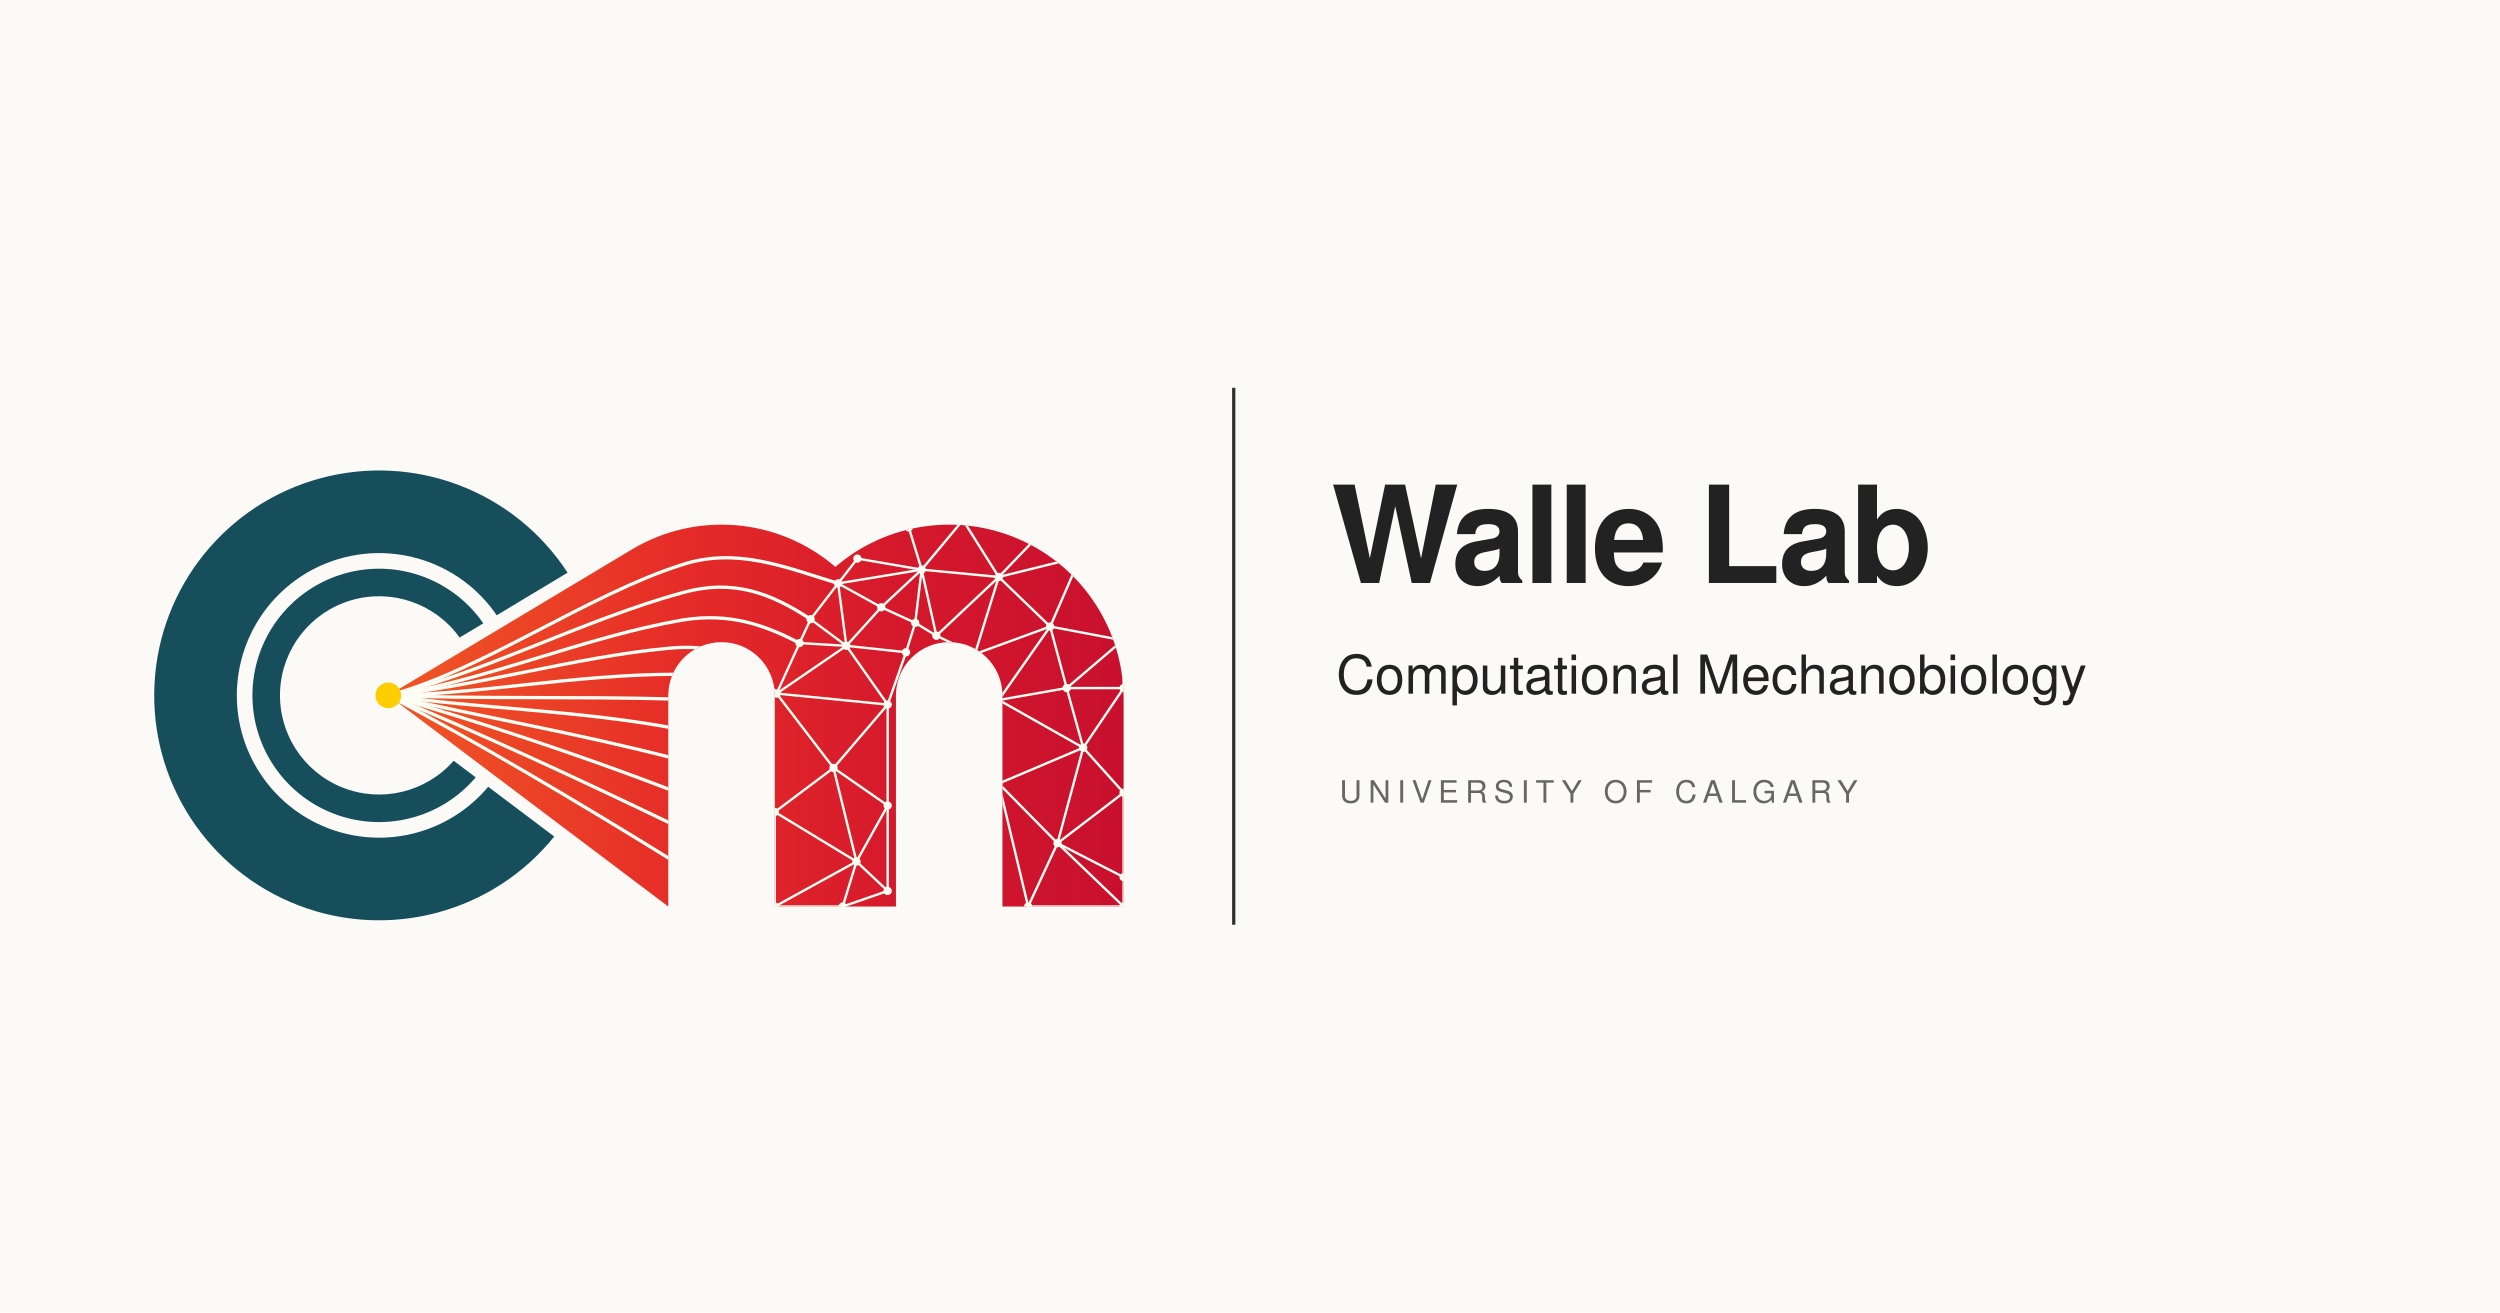
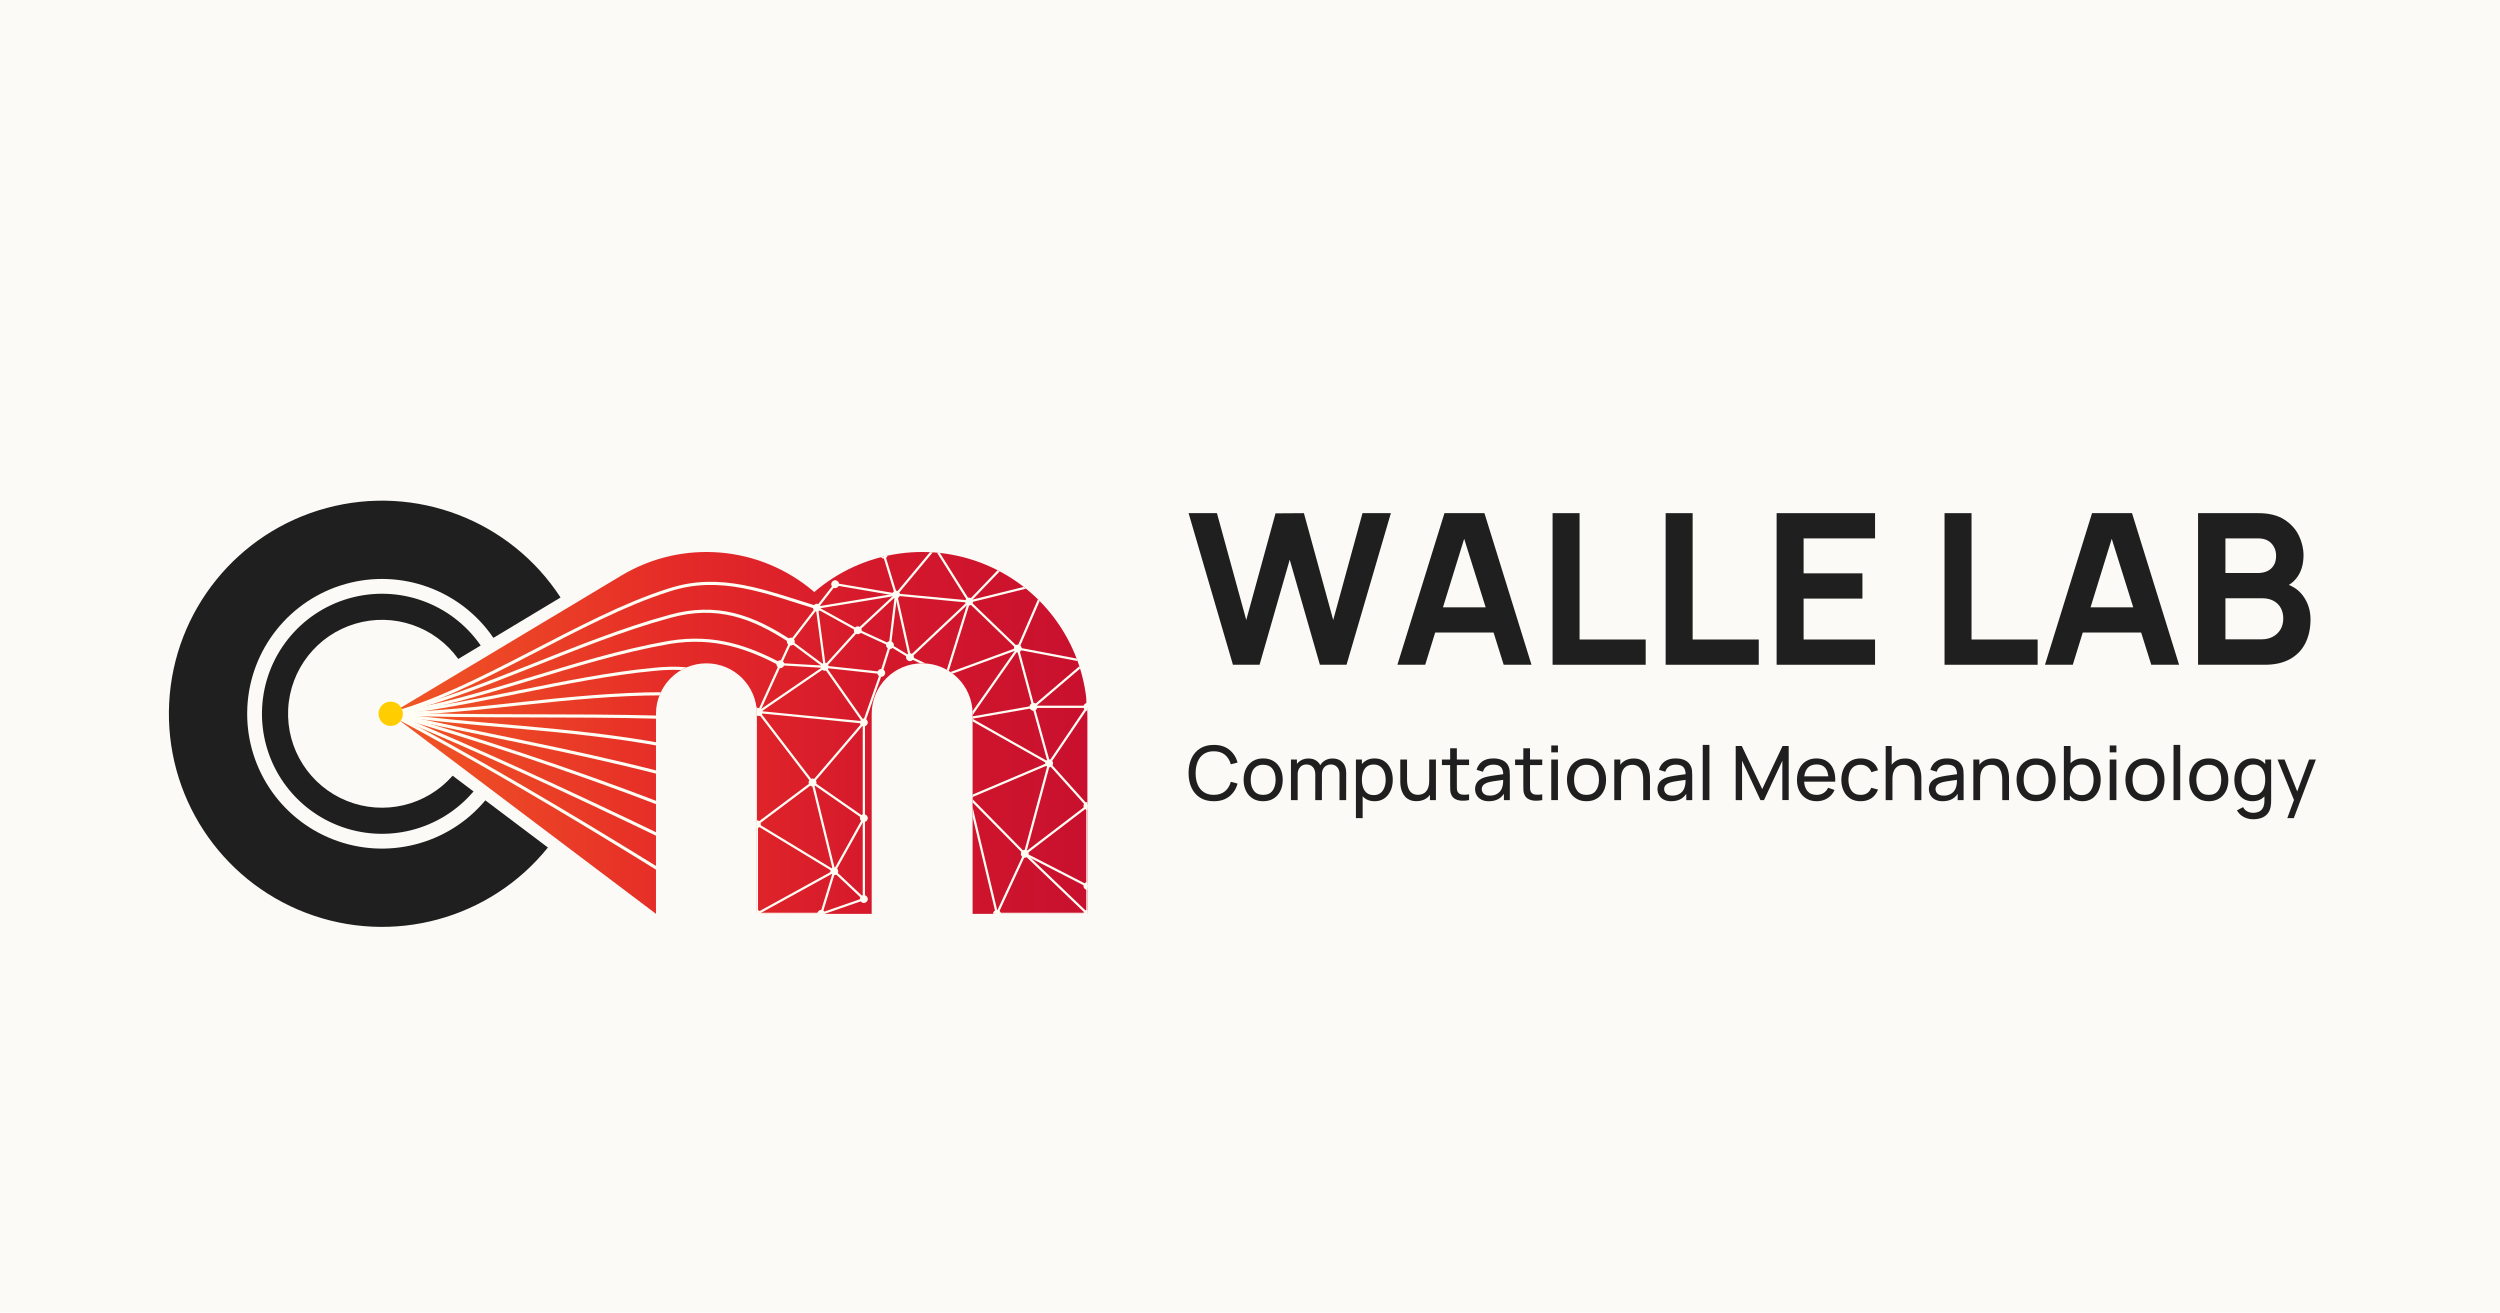
<svg xmlns="http://www.w3.org/2000/svg" width="1200" height="630">
  <rect width="1200" height="630" fill="#fbfaf7" />
-   <svg x="65" y="170" width="1070" height="290" viewBox="65 160 1370 330">
-     <svg x="65" y="120" width="620" height="378" viewBox="0 0 1098 670">
+   <svg x="65" y="150" width="1070" height="329" viewBox="0 0 1400 430">
+     <svg x="10" y="30" width="600" height="366" viewBox="0 0 1098 670">
      <g transform="translate(0 0) scale(1) translate(-70 -295)">
        <defs>
          <linearGradient id="charcoal" x1="130" y1="470" x2="510" y2="900" gradientUnits="userSpaceOnUse">
            <stop stop-color="#1f1f1f" />
            <stop offset="1" stop-color="#1f1f1f" />
          </linearGradient>
          <linearGradient id="colour" x1="326" y1="705" x2="1146" y2="705" gradientUnits="userSpaceOnUse">
            <stop stop-color="#f15a24" />
            <stop offset=".42" stop-color="#e52b28" />
            <stop offset=".7" stop-color="#d5192c" />
            <stop offset="1" stop-color="#c8102e" />
          </linearGradient>
          <clipPath id="m-clip">
            <path d="M345 701 L610.347 542.016 A190 190 0 0 1 832 561.042 A190 190 0 0 1 1146 705 L1146 931 L1014 931 L1014 701 A58 58 0 0 0 898 701 L898 931 L766 931 L766 701 A58 58 0 0 0 650 701 L650 931 L345 701 Z" />
          </clipPath>
        </defs>
-         <g id="charcoal-symbol" fill="#164E5B">
+         <g id="charcoal-symbol" fill="#1f1f1f">
          <path d="M540.311 567.312 A245 245 0 1 0 525.758 854.741 L453.821 800.532 A155 155 0 1 1 463.086 613.714 Z" />
          <path d="M448.488 622.485 A138 138 0 1 0 440.224 790.286 L416.213 772.193 A108 108 0 1 1 422.705 637.977 Z" />
        </g>
        <path id="colour-symbol" d="M345 701 L610.347 542.016 A190 190 0 0 1 832 561.042 A190 190 0 0 1 1146 705 L1146 931 L1014 931 L1014 701 A58 58 0 0 0 898 701 L898 931 L766 931 L766 701 A58 58 0 0 0 650 701 L650 931 L345 701 Z" fill="url(#colour)" />
        <g clip-path="url(#m-clip)" stroke="#fffdf4" stroke-linecap="round" stroke-linejoin="round">
          <g id="radiating-curves" stroke-width="3.6" fill="none">
            <path d="M345 701 C443 676 563 591 664 559 C724 539 776 561 835 579" />
            <path d="M345 701 C439 681 559 618 666 589 C720 574 761 589 805 618" />
            <path d="M345 701 C446 687 556 638 665 619 C719 610 758 626 793 644" />
            <path d="M345 701 C436 692 551 659 647 650 C702 644 739 658 768 699" />
            <path d="M345 701 C441 700 550 678 658 678" />
            <path d="M345 701 C443 705 551 702 658 705" />
            <path d="M345 701 C439 715 551 717 658 737" />
            <path d="M345 701 C440 723 550 742 658 770" />
            <path d="M345 701 C441 729 549 764 658 806" />
            <path d="M345 701 C440 740 550 791 658 843" />
            <path d="M345 701 C438 750 550 816 658 883" />
          </g>
          <g id="triangular-mesh" stroke-width="2.6" fill="none">
            <path d="M835 579 L805 618" />
            <path d="M835 579 L844 647" />
            <path d="M835 579 L882 605" />
            <path d="M835 579 L926 564" />
            <path d="M835 579 L856 552" />
            <path d="M805 618 L793 644" />
            <path d="M805 618 L844 647" />
            <path d="M793 644 L768 699" />
            <path d="M793 644 L844 647" />
            <path d="M768 699 L844 647" />
            <path d="M768 699 L830 780" />
            <path d="M768 699 L889 711" />
            <path d="M830 780 L889 711" />
            <path d="M830 780 L766 828" />
            <path d="M830 780 L855 882" />
            <path d="M830 780 L889 821" />
            <path d="M766 828 L855 882" />
            <path d="M766 828 L766 931" />
            <path d="M855 882 L766 931" />
            <path d="M855 882 L840 931" />
            <path d="M855 882 L889 914" />
            <path d="M855 882 L889 821" />
            <path d="M766 931 L840 931" />
            <path d="M840 931 L889 914" />
            <path d="M889 914 L889 821" />
            <path d="M889 821 L889 711" />
            <path d="M889 711 L844 647" />
            <path d="M844 647 L882 605" />
            <path d="M844 647 L909 654" />
            <path d="M882 605 L926 564" />
            <path d="M882 605 L919 622" />
            <path d="M919 622 L926 564" />
            <path d="M919 622 L942 636" />
            <path d="M919 622 L909 654" />
            <path d="M942 636 L926 564" />
            <path d="M942 636 L1010 572" />
            <path d="M942 636 L984 656" />
            <path d="M909 654 L889 711" />
            <path d="M926 564 L856 552" />
            <path d="M926 564 L912 518" />
            <path d="M926 564 L971 510" />
            <path d="M926 564 L1010 572" />
            <path d="M971 510 L1010 572" />
            <path d="M971 510 L1057 523" />
            <path d="M1010 572 L1057 523" />
            <path d="M1010 572 L1099 550" />
            <path d="M1010 572 L1066 626" />
            <path d="M1010 572 L984 656" />
            <path d="M1099 550 L1066 626" />
            <path d="M1066 626 L1145 641" />
            <path d="M1066 626 L1084 693" />
            <path d="M1066 626 L1010 706" />
            <path d="M1066 626 L984 656" />
            <path d="M1145 641 L1084 693" />
            <path d="M1145 641 L1146 693" />
            <path d="M1084 693 L1146 693" />
            <path d="M1084 693 L1010 706" />
            <path d="M1084 693 L1102 758" />
            <path d="M1010 706 L1102 758" />
            <path d="M1102 758 L1146 693" />
            <path d="M1102 758 L1010 797" />
            <path d="M1102 758 L1146 807" />
            <path d="M1102 758 L1074 862" />
            <path d="M1010 797 L1074 862" />
            <path d="M1010 797 L1042 931" />
            <path d="M1146 807 L1074 862" />
            <path d="M1146 807 L1146 899" />
            <path d="M1074 862 L1146 899" />
            <path d="M1074 862 L1042 931" />
            <path d="M1074 862 L1146 931" />
            <path d="M1146 899 L1146 931" />
            <path d="M1042 931 L1146 931" />
            <circle cx="766" cy="828" r="4.5" fill="#fffdf4" stroke="none" />
            <circle cx="766" cy="931" r="4.5" fill="#fffdf4" stroke="none" />
            <circle cx="768" cy="699" r="4.5" fill="#fffdf4" stroke="none" />
            <circle cx="793" cy="644" r="4.5" fill="#fffdf4" stroke="none" />
            <circle cx="805" cy="618" r="4.5" fill="#fffdf4" stroke="none" />
            <circle cx="830" cy="780" r="4.5" fill="#fffdf4" stroke="none" />
            <circle cx="835" cy="579" r="4.5" fill="#fffdf4" stroke="none" />
            <circle cx="840" cy="931" r="4.5" fill="#fffdf4" stroke="none" />
            <circle cx="844" cy="647" r="4.5" fill="#fffdf4" stroke="none" />
            <circle cx="855" cy="882" r="4.5" fill="#fffdf4" stroke="none" />
            <circle cx="856" cy="552" r="4.5" fill="#fffdf4" stroke="none" />
            <circle cx="882" cy="605" r="4.5" fill="#fffdf4" stroke="none" />
            <circle cx="889" cy="711" r="4.5" fill="#fffdf4" stroke="none" />
            <circle cx="889" cy="821" r="4.5" fill="#fffdf4" stroke="none" />
            <circle cx="889" cy="914" r="4.5" fill="#fffdf4" stroke="none" />
            <circle cx="909" cy="654" r="4.5" fill="#fffdf4" stroke="none" />
            <circle cx="912" cy="518" r="4.5" fill="#fffdf4" stroke="none" />
            <circle cx="919" cy="622" r="4.5" fill="#fffdf4" stroke="none" />
            <circle cx="926" cy="564" r="4.5" fill="#fffdf4" stroke="none" />
            <circle cx="942" cy="636" r="4.5" fill="#fffdf4" stroke="none" />
            <circle cx="971" cy="510" r="4.5" fill="#fffdf4" stroke="none" />
            <circle cx="984" cy="656" r="4.5" fill="#fffdf4" stroke="none" />
            <circle cx="1010" cy="572" r="4.5" fill="#fffdf4" stroke="none" />
            <circle cx="1010" cy="706" r="4.5" fill="#fffdf4" stroke="none" />
            <circle cx="1010" cy="797" r="4.5" fill="#fffdf4" stroke="none" />
            <circle cx="1042" cy="931" r="4.5" fill="#fffdf4" stroke="none" />
            <circle cx="1057" cy="523" r="4.5" fill="#fffdf4" stroke="none" />
            <circle cx="1066" cy="626" r="4.5" fill="#fffdf4" stroke="none" />
            <circle cx="1074" cy="862" r="4.5" fill="#fffdf4" stroke="none" />
            <circle cx="1084" cy="693" r="4.5" fill="#fffdf4" stroke="none" />
            <circle cx="1099" cy="550" r="4.5" fill="#fffdf4" stroke="none" />
            <circle cx="1102" cy="758" r="4.5" fill="#fffdf4" stroke="none" />
            <circle cx="1145" cy="641" r="4.5" fill="#fffdf4" stroke="none" />
            <circle cx="1146" cy="693" r="4.5" fill="#fffdf4" stroke="none" />
            <circle cx="1146" cy="807" r="4.5" fill="#fffdf4" stroke="none" />
            <circle cx="1146" cy="899" r="4.5" fill="#fffdf4" stroke="none" />
            <circle cx="1146" cy="931" r="4.5" fill="#fffdf4" stroke="none" />
          </g>
          <g id="mesh-nodes" fill="#fffdf4" stroke="none">















</g>
        </g>
        <circle id="focus" cx="345" cy="701" r="14" fill="#FFCD00" />
      </g>
    </svg>
-     <path d="M740 160 V490" stroke="#303030" stroke-width="2" />
-     <g font-family="Helvetica Neue, Helvetica, Arial, sans-serif" fill="#222">
-       <text x="800" y="280" font-size="83" font-weight="700" letter-spacing="-2">Walle Lab</text>
-       <text x="803" y="348" font-size="33" font-weight="400">Computational Mechanobiology</text>
-       <text x="805" y="415" font-size="19" letter-spacing="4" fill="#666">UNIVERSITY OF CALGARY</text>
+     <g fill="#1f1f1f">
+       <path transform="translate(660 221) scale(0.06612032 -0.06612032)" d="M442.833 0 21.666 1440H291.004L569.335 425.173L847.5 1438.167L1117.004 1440L1395.335 425.173L1673.5 1440H1943.004L1521.837 0H1268.833L982.252 998.16L695.837 0Z" />
+       <path transform="translate(789.9264 221) scale(0.06612032 -0.06612032)" d="M40 0 486.998 1440H866.671L1313.67 0H1049.499L647.668 1280.997H700.335L304.171 0ZM298.668 306.165V545.669H1056.668V306.165Z" />
+       <path transform="translate(879.4533 221) scale(0.06612032 -0.06612032)" d="M160 0V1440H416.337V239.837H1044.335V0Z" />
+       <path transform="translate(950.4666 221) scale(0.06612032 -0.06612032)" d="M160 0V1440H416.337V239.837H1044.335V0Z" />
+       <path transform="translate(1021.48 221) scale(0.06612032 -0.06612032)" d="M140 0V1440H1075.001V1200.163H396.337V868.336H955.001V628.499H396.337V239.837H1075.001V0Z" />
+       <path transform="translate(1125.619 221) scale(0.06612032 -0.06612032)" d="M160 0V1440H416.337V239.837H1044.335V0Z" />
+       <path transform="translate(1196.633 221) scale(0.06612032 -0.06612032)" d="M40 0 486.998 1440H866.671L1313.67 0H1049.499L647.668 1280.997H700.335L304.171 0ZM298.668 306.165V545.669H1056.668V306.165Z" />
+       <path transform="translate(1286.159 221) scale(0.06612032 -0.06612032)" d="M140 0V1440H713.501Q863.335 1440 957.752 1379.916Q1052.169 1319.833 1096.918 1227.916Q1141.668 1135.999 1141.668 1040.166Q1141.668 919.749 1086.21 838.457Q1030.752 757.166 934.669 729.166L934.336 779Q1070.002 749.5 1139.085 652.125Q1208.168 554.75 1208.168 432.001Q1208.168 303.501 1159.96 206.459Q1111.752 109.417 1014.877 54.709Q918.002 0 773.501 0ZM400.004 241.67H744.501Q803.584 241.67 849.958 266.128Q896.332 290.586 922.832 335.044Q949.331 379.502 949.331 440.501Q949.331 495.084 926.373 538.125Q903.415 581.166 858.249 606.499Q813.083 631.831 747.834 631.831H400.004ZM400.004 871.502H709.834Q758.75 871.502 797.374 889.418Q835.999 907.334 858.581 943.542Q881.164 979.749 881.164 1035.165Q881.164 1105.664 836.457 1152.997Q791.75 1200.33 709.834 1200.33H400.004Z" />
+     </g>
+     <g fill="#1f1f1f">
+       <path transform="translate(660 306) scale(0.02358804 -0.02358804)" d="M732 -30Q516.5 -30 366.5 65.0Q216.5 160 138.25 329.0Q60 498 60 720Q60 942 138.25 1111.0Q216.5 1280 366.5 1375.0Q516.5 1470 732 1470Q982 1470 1143.25 1342.75Q1304.5 1215.5 1366 1001L1185 953Q1141 1114 1027.75 1207.0Q914.5 1300 732 1300Q571 1300 464.0 1227.0Q357 1154 303.0 1023.25Q249 892.5 248 720Q247 547.5 301.0 417.0Q355 286.5 463.0 213.25Q571 140 732 140Q914.5 140 1027.75 233.5Q1141 327 1185 487L1366 439Q1304.5 224.5 1143.25 97.25Q982 -30 732 -30Z" />
+       <path transform="translate(694.1083 306) scale(0.02358804 -0.02358804)" d="M600 -30Q438.5 -30 322.0 43.0Q205.5 116 142.75 244.75Q80 373.5 80 541Q80 710.5 144.0 838.75Q208 967 324.75 1038.5Q441.5 1110 600 1110Q762 1110 878.75 1037.25Q995.5 964.5 1058.25 836.25Q1121 708 1121 541Q1121 371.5 1057.75 243.0Q994.5 114.5 877.5 42.25Q760.5 -30 600 -30ZM600 139Q767.5 139 849.75 251.0Q932 363 932 541Q932 723.5 849.0 832.25Q766 941 600 941Q487 941 413.75 890.0Q340.5 839 304.75 749.0Q269 659 269 541Q269 358.5 353.0 248.75Q437 139 600 139Z" />
+       <path transform="translate(722.4375 306) scale(0.02358804 -0.02358804)" d="M1431 0 1432 691Q1432 812 1367.25 880.5Q1302.5 949 1200 949Q1139.5 949 1085.75 921.25Q1032 893.5 998.0 835.25Q964 777 964 686L870 724Q867.5 839 917.0 925.5Q966.5 1012 1052.75 1060.0Q1139 1108 1247 1108Q1416 1108 1513.0 1005.25Q1610 902.5 1610 730L1609 0ZM139 0V1080H298V791H318V0ZM786 0 787 684Q787 807.5 723.0 878.25Q659 949 553 949Q447.5 949 382.75 876.75Q318 804.5 318 686L224 742Q224 847 274.0 929.75Q324 1012.5 410.0 1060.25Q496 1108 605 1108Q714 1108 794.75 1061.75Q875.5 1015.5 919.75 930.0Q964 844.5 964 727L963 0Z" />
+       <path transform="translate(763.2449 306) scale(0.02358804 -0.02358804)" d="M636 -30Q484 -30 380.0 45.5Q276 121 222.5 250.25Q169 379.5 169 541Q169 704 222.5 832.75Q276 961.5 380.25 1035.75Q484.5 1110 637 1110Q787 1110 895.25 1035.25Q1003.5 960.5 1061.75 831.75Q1120 703 1120 541Q1120 379 1061.75 249.75Q1003.5 120.5 895.25 45.25Q787 -30 636 -30ZM139 -480V1080H298V285H318V-480ZM614 133Q720.5 133 790.75 187.0Q861 241 896.0 333.5Q931 426 931 541Q931 655 896.25 747.0Q861.5 839 790.25 893.0Q719 947 609 947Q503.5 947 434.5 895.5Q365.5 844 331.75 752.25Q298 660.5 298 541Q298 422.5 331.5 330.25Q365 238 435.0 185.5Q505 133 614 133Z" />
+       <path transform="translate(791.5505 306) scale(0.02358804 -0.02358804)" d="M550 -28Q445.5 -28 371.25 5.0Q297 38 248.0 92.75Q199 147.5 171.0 214.75Q143 282 131.5 351.75Q120 421.5 120 483V1080H300V539Q300 463 313.75 391.75Q327.5 320.5 361.0 263.75Q394.5 207 451.0 174.0Q507.5 141 593 141Q660 141 714.75 163.75Q769.5 186.5 808.5 232.25Q847.5 278 868.75 347.75Q890 417.5 890 511L1007 475Q1007 318.5 950.5 205.75Q894 93 791.5 32.5Q689 -28 550 -28ZM910 0V289H890V1080H1069V0Z" />
+       <path transform="translate(820.0684 306) scale(0.02358804 -0.02358804)" d="M743 0Q646.5 -19.5 553.25 -16.0Q460 -12.5 386.75 22.0Q313.5 56.5 276 130Q244 193.5 241.5 259.0Q239 324.5 239 408V1380H417V416Q417 349.5 418.5 302.75Q420 256 439 222Q475 157.5 553.5 146.75Q632 136 743 153ZM20 933V1080H743V933Z" />
+       <path transform="translate(839.4814 306) scale(0.02358804 -0.02358804)" d="M447 -30Q326 -30 244.25 14.25Q162.5 58.5 121.25 131.75Q80 205 80 292Q80 377 112.25 439.25Q144.5 501.5 203.75 543.25Q263 585 345 609Q422 629.5 517.25 645.25Q612.5 661 710.5 673.75Q808.5 686.5 894 699L830 662Q832.5 805.5 772.25 874.75Q712 944 564 944Q466 944 392.25 899.25Q318.5 854.5 289 755L120 806Q158.5 948 270.75 1029.0Q383 1110 566 1110Q712.5 1110 818.0 1057.5Q923.5 1005 970 899Q993 849 999.0 790.5Q1005 732 1005 668V0H847V259L884 235Q823 103.5 713.25 36.75Q603.5 -30 447 -30ZM474 119Q570 119 640.5 153.25Q711 187.5 754.0 244.25Q797 301 810 368Q824.5 418 826.25 479.25Q828 540.5 828 574L890 547Q803 534.5 718.75 523.5Q634.5 512.5 559.5 500.25Q484.5 488 425 471Q380.5 457 342.25 434.75Q304 412.5 280.5 378.0Q257 343.5 257 293Q257 248.5 279.25 208.75Q301.5 169 349.25 144.0Q397 119 474 119Z" />
+       <path transform="translate(866.0179 306) scale(0.02358804 -0.02358804)" d="M743 0Q646.5 -19.5 553.25 -16.0Q460 -12.5 386.75 22.0Q313.5 56.5 276 130Q244 193.5 241.5 259.0Q239 324.5 239 408V1380H417V416Q417 349.5 418.5 302.75Q420 256 439 222Q475 157.5 553.5 146.75Q632 136 743 153ZM20 933V1080H743V933Z" />
+       <path transform="translate(885.4309 306) scale(0.02358804 -0.02358804)" d="M160 1271V1455H338V1271ZM160 0V1080H338V0Z" />
+       <path transform="translate(897.1777 306) scale(0.02358804 -0.02358804)" d="M600 -30Q438.5 -30 322.0 43.0Q205.5 116 142.75 244.75Q80 373.5 80 541Q80 710.5 144.0 838.75Q208 967 324.75 1038.5Q441.5 1110 600 1110Q762 1110 878.75 1037.25Q995.5 964.5 1058.25 836.25Q1121 708 1121 541Q1121 371.5 1057.75 243.0Q994.5 114.5 877.5 42.25Q760.5 -30 600 -30ZM600 139Q767.5 139 849.75 251.0Q932 363 932 541Q932 723.5 849.0 832.25Q766 941 600 941Q487 941 413.75 890.0Q340.5 839 304.75 749.0Q269 659 269 541Q269 358.5 353.0 248.75Q437 139 600 139Z" />
+       <path transform="translate(925.507 306) scale(0.02358804 -0.02358804)" d="M909 0V541Q909 617.5 895.25 688.5Q881.5 759.5 848.0 816.25Q814.5 873 758.0 906.0Q701.5 939 616 939Q549 939 494.25 916.25Q439.5 893.5 400.5 847.75Q361.5 802 340.25 732.5Q319 663 319 569L202 605Q202 761.5 258.5 874.25Q315 987 417.5 1047.5Q520 1108 659 1108Q763.5 1108 837.75 1075.0Q912 1042 961.0 987.25Q1010 932.5 1038.0 865.25Q1066 798 1077.5 728.25Q1089 658.5 1089 597V0ZM139 0V1080H299V791H319V0Z" />
+       <path transform="translate(954.0249 306) scale(0.02358804 -0.02358804)" d="M447 -30Q326 -30 244.25 14.25Q162.5 58.5 121.25 131.75Q80 205 80 292Q80 377 112.25 439.25Q144.5 501.5 203.75 543.25Q263 585 345 609Q422 629.5 517.25 645.25Q612.5 661 710.5 673.75Q808.5 686.5 894 699L830 662Q832.5 805.5 772.25 874.75Q712 944 564 944Q466 944 392.25 899.25Q318.5 854.5 289 755L120 806Q158.5 948 270.75 1029.0Q383 1110 566 1110Q712.5 1110 818.0 1057.5Q923.5 1005 970 899Q993 849 999.0 790.5Q1005 732 1005 668V0H847V259L884 235Q823 103.5 713.25 36.75Q603.5 -30 447 -30ZM474 119Q570 119 640.5 153.25Q711 187.5 754.0 244.25Q797 301 810 368Q824.5 418 826.25 479.25Q828 540.5 828 574L890 547Q803 534.5 718.75 523.5Q634.5 512.5 559.5 500.25Q484.5 488 425 471Q380.5 457 342.25 434.75Q304 412.5 280.5 378.0Q257 343.5 257 293Q257 248.5 279.25 208.75Q301.5 169 349.25 144.0Q397 119 474 119Z" />
+       <path transform="translate(980.5615 306) scale(0.02358804 -0.02358804)" d="M160 0V1470H338V0Z" />
+       <path transform="translate(1001.744 306) scale(0.02358804 -0.02358804)" d="M140 0V1440H302L846 293L1387 1440H1551V1H1382V1049L893 0H798L309 1049V0Z" />
+       <path transform="translate(1041.631 306) scale(0.02358804 -0.02358804)" d="M608 -30Q448.5 -30 330.0 40.25Q211.5 110.5 145.75 237.25Q80 364 80 533Q80 710 144.75 839.5Q209.5 969 326.25 1039.5Q443 1110 600 1110Q762.5 1110 877.0 1035.0Q991.5 960 1049.25 821.0Q1107 682 1098.5 490H919V554Q916 753 838.0 851.5Q760 950 606 950Q440.5 950 354.75 844.0Q269 738 269 540Q269 349 354.75 244.0Q440.5 139 600 139Q707 139 786.0 188.0Q865 237 910 329L1081 270Q1017.5 127 891.25 48.5Q765 -30 608 -30ZM209 490V633H1007V490Z" />
+       <path transform="translate(1069.488 306) scale(0.02358804 -0.02358804)" d="M595 -30Q430.5 -30 316.0 43.5Q201.5 117 141.5 245.75Q81.5 374.5 80 540Q81.5 708.5 143.0 837.0Q204.5 965.5 319.5 1037.75Q434.5 1110 597 1110Q767.5 1110 891.0 1026.0Q1014.5 942 1057 796L881 743Q846.5 837 770.0 889.0Q693.5 941 595 941Q484 941 412.0 889.5Q340 838 305.0 747.5Q270 657 269 540Q270.5 359.5 352.25 249.25Q434 139 595 139Q700.5 139 770.5 187.5Q840.5 236 877 328L1057 281Q1000.5 130 881.5 50.0Q762.5 -30 595 -30Z" />
+       <path transform="translate(1095.954 306) scale(0.02358804 -0.02358804)" d="M909 0V541Q909 617.5 895.25 688.5Q881.5 759.5 848.0 816.25Q814.5 873 758.0 906.0Q701.5 939 616 939Q549 939 494.25 916.25Q439.5 893.5 400.5 847.75Q361.5 802 340.25 732.5Q319 663 319 569L202 605Q202 761.5 258.5 874.25Q315 987 417.5 1047.5Q520 1108 659 1108Q763.5 1108 837.75 1075.0Q912 1042 961.0 987.25Q1010 932.5 1038.0 865.25Q1066 798 1077.5 728.25Q1089 658.5 1089 597V0ZM139 0V1440H299V645H319V0Z" />
+       <path transform="translate(1124.472 306) scale(0.02358804 -0.02358804)" d="M447 -30Q326 -30 244.25 14.25Q162.5 58.5 121.25 131.75Q80 205 80 292Q80 377 112.25 439.25Q144.5 501.5 203.75 543.25Q263 585 345 609Q422 629.5 517.25 645.25Q612.5 661 710.5 673.75Q808.5 686.5 894 699L830 662Q832.5 805.5 772.25 874.75Q712 944 564 944Q466 944 392.25 899.25Q318.5 854.5 289 755L120 806Q158.5 948 270.75 1029.0Q383 1110 566 1110Q712.5 1110 818.0 1057.5Q923.5 1005 970 899Q993 849 999.0 790.5Q1005 732 1005 668V0H847V259L884 235Q823 103.5 713.25 36.75Q603.5 -30 447 -30ZM474 119Q570 119 640.5 153.25Q711 187.5 754.0 244.25Q797 301 810 368Q824.5 418 826.25 479.25Q828 540.5 828 574L890 547Q803 534.5 718.75 523.5Q634.5 512.5 559.5 500.25Q484.5 488 425 471Q380.5 457 342.25 434.75Q304 412.5 280.5 378.0Q257 343.5 257 293Q257 248.5 279.25 208.75Q301.5 169 349.25 144.0Q397 119 474 119Z" />
+       <path transform="translate(1151.009 306) scale(0.02358804 -0.02358804)" d="M909 0V541Q909 617.5 895.25 688.5Q881.5 759.5 848.0 816.25Q814.5 873 758.0 906.0Q701.5 939 616 939Q549 939 494.25 916.25Q439.5 893.5 400.5 847.75Q361.5 802 340.25 732.5Q319 663 319 569L202 605Q202 761.5 258.5 874.25Q315 987 417.5 1047.5Q520 1108 659 1108Q763.5 1108 837.75 1075.0Q912 1042 961.0 987.25Q1010 932.5 1038.0 865.25Q1066 798 1077.5 728.25Q1089 658.5 1089 597V0ZM139 0V1080H299V791H319V0Z" />
+       <path transform="translate(1179.527 306) scale(0.02358804 -0.02358804)" d="M600 -30Q438.5 -30 322.0 43.0Q205.5 116 142.75 244.75Q80 373.5 80 541Q80 710.5 144.0 838.75Q208 967 324.75 1038.5Q441.5 1110 600 1110Q762 1110 878.75 1037.25Q995.5 964.5 1058.25 836.25Q1121 708 1121 541Q1121 371.5 1057.75 243.0Q994.5 114.5 877.5 42.25Q760.5 -30 600 -30ZM600 139Q767.5 139 849.75 251.0Q932 363 932 541Q932 723.5 849.0 832.25Q766 941 600 941Q487 941 413.75 890.0Q340.5 839 304.75 749.0Q269 659 269 541Q269 358.5 353.0 248.75Q437 139 600 139Z" />
+       <path transform="translate(1207.856 306) scale(0.02358804 -0.02358804)" d="M636 -30Q484 -30 380.0 45.5Q276 121 222.5 250.25Q169 379.5 169 541Q169 704 222.5 832.75Q276 961.5 380.25 1035.75Q484.5 1110 637 1110Q787 1110 895.25 1035.25Q1003.5 960.5 1061.75 831.75Q1120 703 1120 541Q1120 379 1061.75 249.75Q1003.5 120.5 895.25 45.25Q787 -30 636 -30ZM139 0V1440H318V795H298V0ZM614 133Q720.5 133 790.75 187.0Q861 241 896.0 333.5Q931 426 931 541Q931 655 896.25 747.0Q861.5 839 790.25 893.0Q719 947 609 947Q503.5 947 434.5 895.5Q365.5 844 331.75 752.25Q298 660.5 298 541Q298 422.5 331.5 330.25Q365 238 435.0 185.5Q505 133 614 133Z" />
+       <path transform="translate(1236.161 306) scale(0.02358804 -0.02358804)" d="M160 1271V1455H338V1271ZM160 0V1080H338V0Z" />
+       <path transform="translate(1247.908 306) scale(0.02358804 -0.02358804)" d="M600 -30Q438.5 -30 322.0 43.0Q205.5 116 142.75 244.75Q80 373.5 80 541Q80 710.5 144.0 838.75Q208 967 324.75 1038.5Q441.5 1110 600 1110Q762 1110 878.75 1037.25Q995.5 964.5 1058.25 836.25Q1121 708 1121 541Q1121 371.5 1057.75 243.0Q994.5 114.5 877.5 42.25Q760.5 -30 600 -30ZM600 139Q767.5 139 849.75 251.0Q932 363 932 541Q932 723.5 849.0 832.25Q766 941 600 941Q487 941 413.75 890.0Q340.5 839 304.75 749.0Q269 659 269 541Q269 358.5 353.0 248.75Q437 139 600 139Z" />
+       <path transform="translate(1276.238 306) scale(0.02358804 -0.02358804)" d="M160 0V1470H338V0Z" />
+       <path transform="translate(1287.984 306) scale(0.02358804 -0.02358804)" d="M600 -30Q438.5 -30 322.0 43.0Q205.5 116 142.75 244.75Q80 373.5 80 541Q80 710.5 144.0 838.75Q208 967 324.75 1038.5Q441.5 1110 600 1110Q762 1110 878.75 1037.25Q995.5 964.5 1058.25 836.25Q1121 708 1121 541Q1121 371.5 1057.75 243.0Q994.5 114.5 877.5 42.25Q760.5 -30 600 -30ZM600 139Q767.5 139 849.75 251.0Q932 363 932 541Q932 723.5 849.0 832.25Q766 941 600 941Q487 941 413.75 890.0Q340.5 839 304.75 749.0Q269 659 269 541Q269 358.5 353.0 248.75Q437 139 600 139Z" />
+       <path transform="translate(1316.314 306) scale(0.02358804 -0.02358804)" d="M577 -510Q492 -510 411.0 -484.25Q330 -458.5 262.5 -406.0Q195 -353.5 150 -273L313 -187Q353 -266.5 426.25 -302.25Q499.5 -338 578 -338Q681 -338 748.75 -300.5Q816.5 -263 849.25 -189.0Q882 -115 881 -5V290H902V1080H1060V-7Q1060 -51.5 1057.25 -92.25Q1054.5 -133 1047 -173Q1026 -288 964.0 -362.5Q902 -437 804.0 -473.5Q706 -510 577 -510ZM564 -30Q413 -30 304.75 45.25Q196.5 120.5 138.25 249.75Q80 379 80 541Q80 703 138.25 831.75Q196.5 960.5 304.75 1035.25Q413 1110 563 1110Q715.5 1110 819.75 1035.75Q924 961.5 977.5 832.75Q1031 704 1031 541Q1031 379.5 977.5 250.25Q924 121 820.0 45.5Q716 -30 564 -30ZM586 133Q695 133 765.0 185.5Q835 238 868.5 330.25Q902 422.5 902 541Q902 660.5 868.25 752.25Q834.5 844 765.5 895.5Q696.5 947 591 947Q481 947 409.5 893.0Q338 839 303.5 747.0Q269 655 269 541Q269 426 304.0 333.5Q339 241 409.25 187.0Q479.5 133 586 133Z" />
+       <path transform="translate(1344.619 306) scale(0.02358804 -0.02358804)" d="M290 -480 499 88 502 -80 30 1080H217L587 147H523L870 1080H1051L463 -480Z" />
    </g>
  </svg>
</svg>
